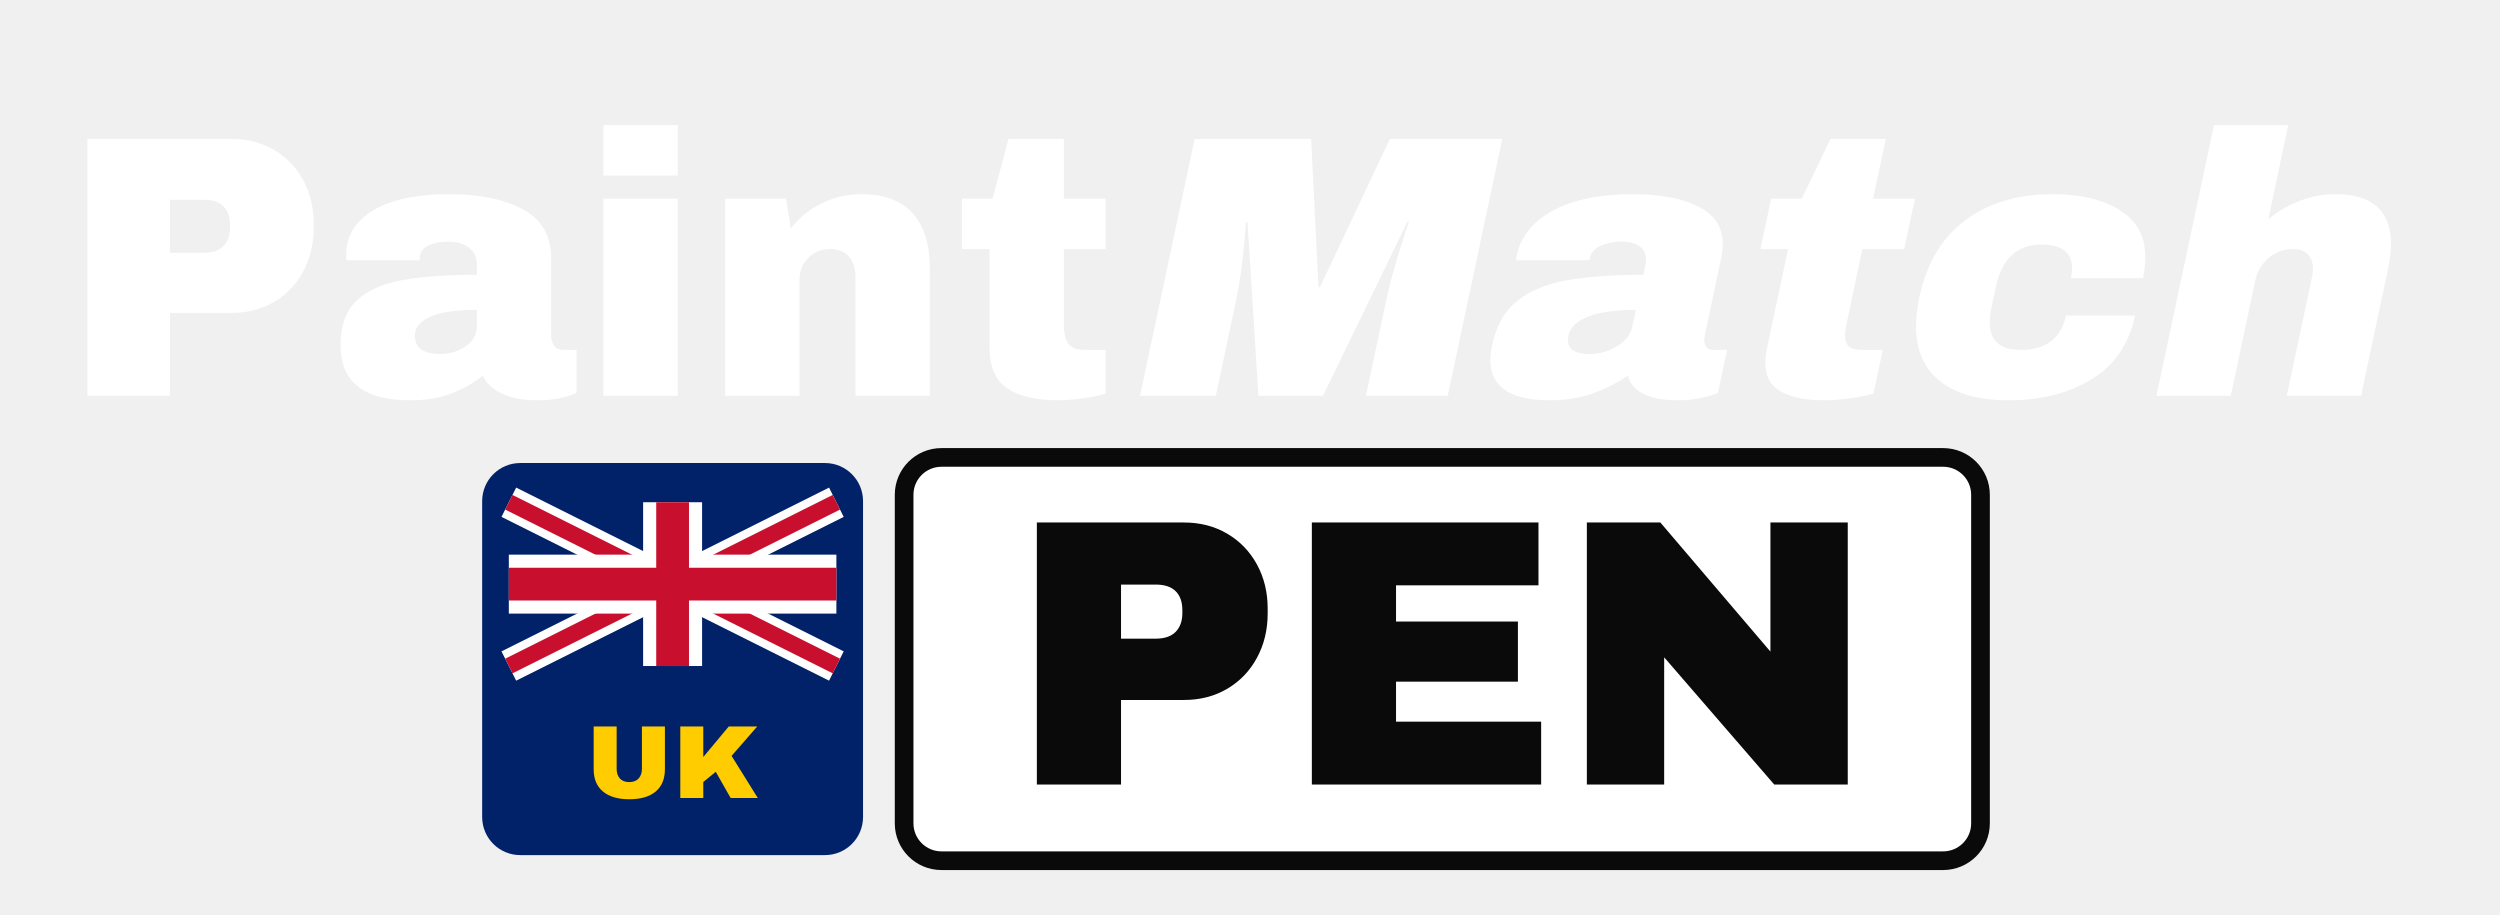
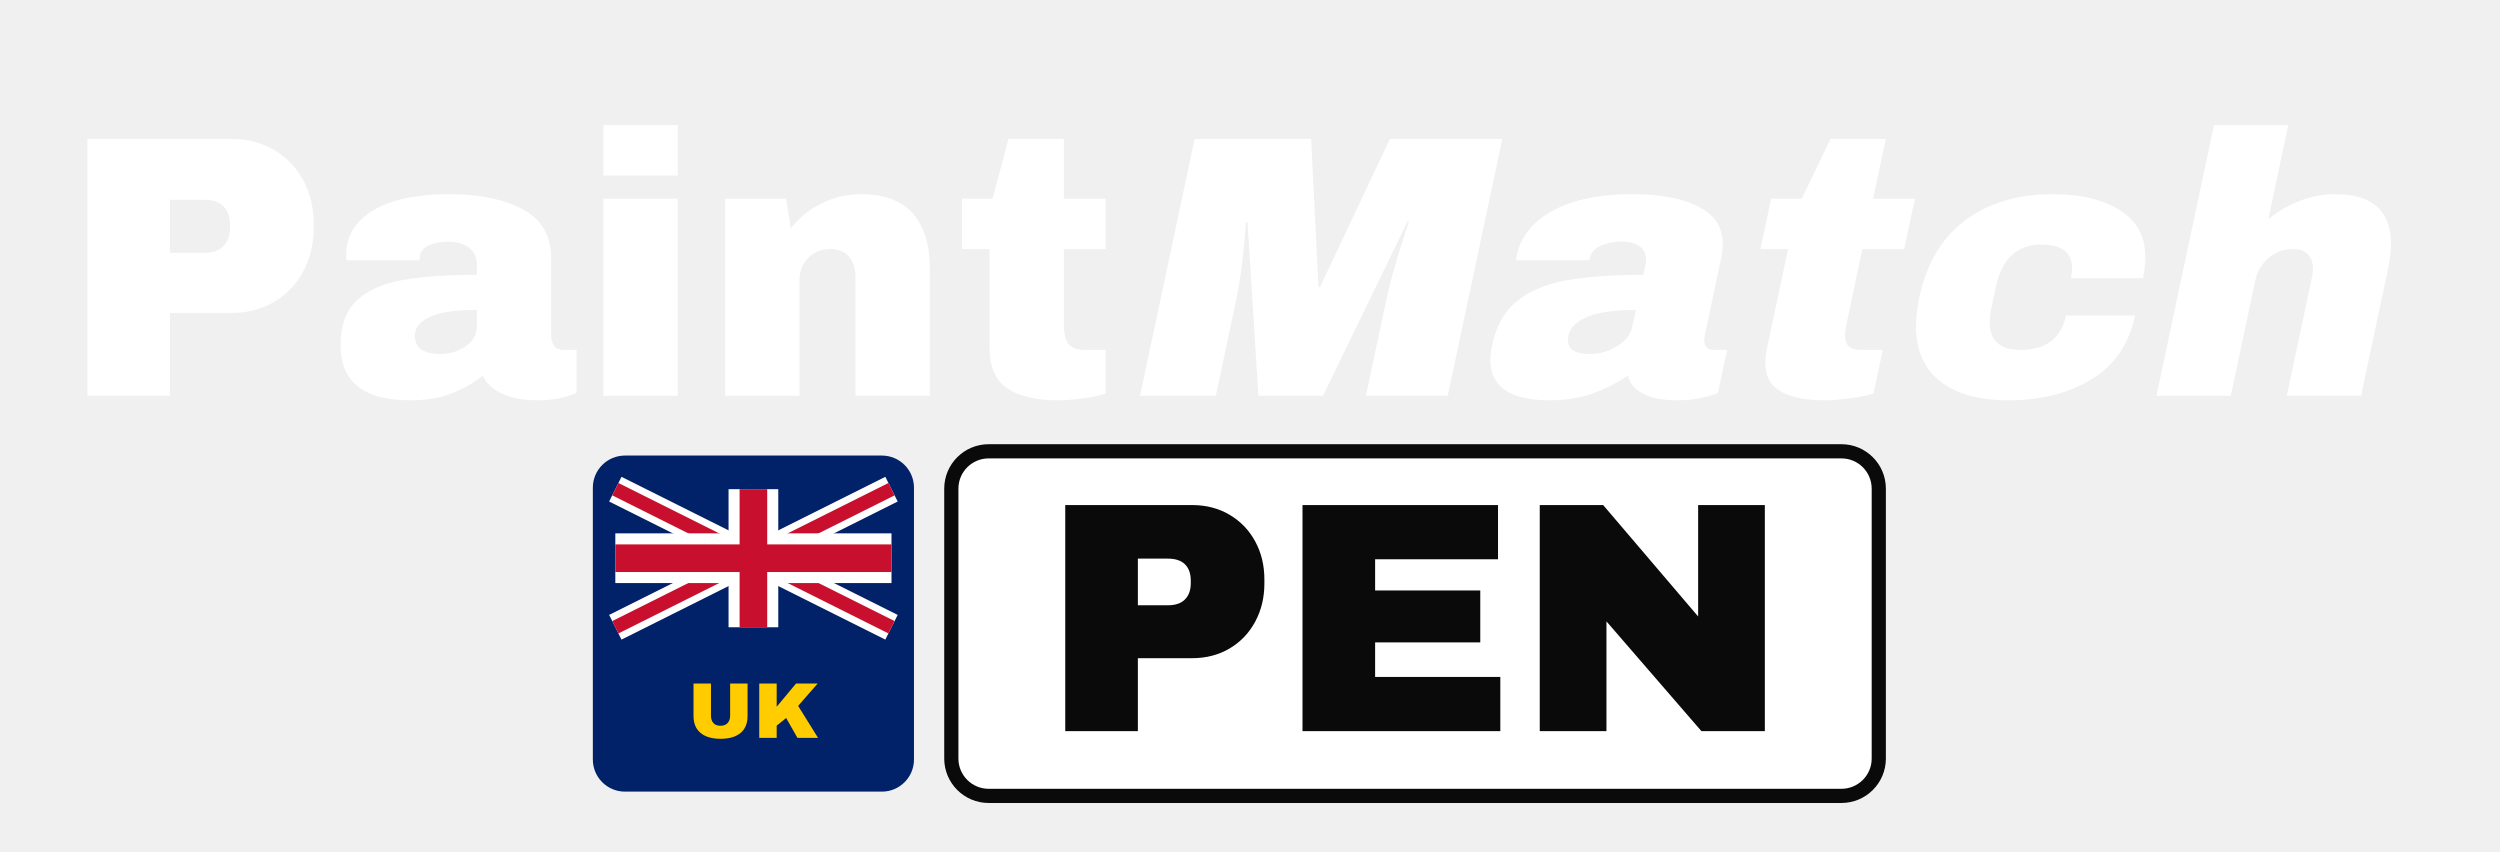
- <svg xmlns="http://www.w3.org/2000/svg" viewBox="0 0 1339.01 490.00" role="img" aria-label="PaintMatchPen">
+ <svg xmlns="http://www.w3.org/2000/svg" viewBox="0 0 1339.01 456.00" role="img" aria-label="PaintMatchPen">
  <path d="M168.0 119.6V122.2Q168.0 135.0 162.4 145.4Q156.8 155.8 146.8 161.7Q136.8 167.6 124.0 167.6H91.0V212.0H46.8V74.4H124.0Q136.8 74.4 146.8 80.3Q156.8 86.2 162.4 96.5Q168.0 106.8 168.0 119.6ZM91.0 135.4H109.2Q116.2 135.4 119.7 131.8Q123.2 128.2 123.2 122.0V120.4Q123.2 114.0 119.7 110.5Q116.2 107.0 109.2 107.0H91.0Z M295.2 138.4V179.6Q295.2 183.0 296.8 185.2Q298.4 187.4 301.6 187.4H308.8V210.4Q308.2 210.8 305.7 211.7Q303.2 212.6 298.6 213.5Q294.0 214.4 288.0 214.4Q276.4 214.4 268.9 210.9Q261.4 207.4 258.6 201.2Q251.0 207.2 241.6 210.8Q232.2 214.4 219.6 214.4Q182.4 214.4 182.4 184.8Q182.4 169.4 190.7 161.3Q199.0 153.2 214.6 150.2Q230.2 147.2 255.4 147.2V142.0Q255.4 135.8 251.1 132.6Q246.8 129.4 240.0 129.4Q233.8 129.4 229.3 131.6Q224.8 133.8 224.8 138.6V139.4H185.6Q185.4 138.4 185.4 136.6Q185.4 121.6 199.7 112.8Q214.0 104.0 240.6 104.0Q264.8 104.0 280.0 112.1Q295.2 120.2 295.2 138.4ZM222.2 179.6Q222.2 189.6 235.8 189.6Q243.6 189.6 249.5 185.4Q255.4 181.2 255.4 175.0V166.0Q238.4 166.0 230.3 169.7Q222.2 173.4 222.2 179.6Z M323.2 94.0V67.0H363.0V94.0ZM323.2 212.0V106.4H363.0V212.0Z M498 143.6V212.0H458.2V148.4Q458.2 141.6 454.7 137.5Q451.2 133.4 444.8 133.4Q437.4 133.4 432.8 138.2Q428.2 143.0 428.2 150.0V212.0H388.4V106.4H421L423.6 122.4Q429.8 114.0 439.9 109.0Q450 104.0 461.2 104.0Q479.6 104.0 488.8 114.2Q498 124.4 498 143.6Z M592.2 106.4V133.4H569.8V173.6Q569.8 180.8 572.2 184.1Q574.6 187.4 581 187.4H592.2V210.8Q587.4 212.4 579.8 213.4Q572.2 214.4 566.6 214.4Q549 214.4 539.5 208.0Q530 201.6 530 186.2V133.4H515.2V106.4H531.6L540.2 74.4H569.8V106.4Z" fill="#FFFFFF" />
  <path d="M731.6 212.0 742.143 162.4Q744.098 153.2 746.86 143.5Q749.622 133.8 751.825 127.2Q754.028 120.6 754.61 118.8H753.81L708.6 212.0H674L668.168 119.0H667.368Q667.185 120.8 666.704 127.3Q666.222 133.8 664.96 143.5Q663.698 153.2 661.743 162.4L651.2 212.0H610.6L639.848 74.4H702.248L706.171 153.8H706.971L744.448 74.4H804.648L775.4 212.0Z M921.844 138.4 913.087 179.6Q912.364 183.0 913.497 185.2Q914.629 187.4 917.829 187.4H925.029L920.14 210.4Q919.455 210.8 916.764 211.7Q914.072 212.6 909.281 213.5Q904.49 214.4 898.49 214.4Q886.89 214.4 880.134 210.9Q873.378 207.4 871.896 201.2Q863.02 207.2 852.855 210.8Q842.69 214.4 830.09 214.4Q792.89 214.4 799.182 184.8Q802.455 169.4 812.477 161.3Q822.498 153.2 838.736 150.2Q854.974 147.2 880.174 147.2L881.279 142.0Q882.597 135.8 878.977 132.6Q875.357 129.4 868.557 129.4Q862.357 129.4 857.39 131.6Q852.422 133.8 851.402 138.6L851.232 139.4H812.032Q812.044 138.4 812.427 136.6Q815.615 121.6 831.786 112.8Q847.956 104.0 874.556 104.0Q898.756 104.0 912.234 112.1Q925.713 120.2 921.844 138.4ZM840.087 179.6Q837.961 189.6 851.561 189.6Q859.361 189.6 866.154 185.4Q872.947 181.2 874.265 175.0L876.178 166.0Q859.178 166.0 850.291 169.7Q841.405 173.4 840.087 179.6Z M1025.646 106.4 1019.907 133.4H997.507L988.962 173.6Q987.432 180.8 989.13 184.1Q990.829 187.4 997.229 187.4H1008.429L1003.455 210.8Q998.315 212.4 990.502 213.4Q982.69 214.4 977.09 214.4Q959.49 214.4 951.35 208.0Q943.211 201.6 946.484 186.2L957.707 133.4H942.907L948.646 106.4H965.046L980.448 74.4H1010.048L1003.246 106.4Z M1147.791 149.0H1109.191Q1113.017 131.0 1093.417 131.0Q1073.817 131.0 1069.013 153.6L1066.59 165.0Q1061.829 187.4 1082.229 187.4Q1102.629 187.4 1106.54 169.0H1143.54Q1138.651 192.0 1120.17 203.2Q1101.69 214.4 1075.69 214.4Q1047.89 214.4 1035.066 200.4Q1022.241 186.4 1028.023 159.2Q1033.805 132.0 1052.58 118.0Q1071.356 104.0 1099.156 104.0Q1125.156 104.0 1138.897 115.1Q1152.637 126.2 1147.791 149.0Z M1250.756 104.0Q1269.156 104.0 1276.188 114.2Q1283.22 124.4 1279.139 143.6L1264.6 212.0H1224.8L1238.319 148.4Q1239.764 141.6 1237.135 137.5Q1234.507 133.4 1228.107 133.4Q1220.707 133.4 1215.087 138.2Q1209.466 143.0 1207.979 150.0L1194.8 212.0H1155L1185.821 67.0H1225.621L1214.908 117.4Q1222.668 111.0 1232.012 107.5Q1241.356 104.0 1250.756 104.0Z" fill="#FFFFFF" />
-   <rect x="258.25" y="248.00" width="204.00" height="210.00" rx="20.40" ry="20.40" fill="#012169" />
-   <line x1="272.53" y1="269.00" x2="447.97" y2="356.72" stroke="#FFF" stroke-width="17.54" />
-   <line x1="447.97" y1="269.00" x2="272.53" y2="356.72" stroke="#FFF" stroke-width="17.54" />
-   <line x1="272.53" y1="269.00" x2="447.97" y2="356.72" stroke="#C8102E" stroke-width="8.77" />
-   <line x1="447.97" y1="269.00" x2="272.53" y2="356.72" stroke="#C8102E" stroke-width="8.77" />
-   <line x1="360.25" y1="269.00" x2="360.25" y2="356.72" stroke="#FFF" stroke-width="31.58" />
-   <line x1="272.53" y1="312.86" x2="447.97" y2="312.86" stroke="#FFF" stroke-width="31.58" />
-   <line x1="360.25" y1="269.00" x2="360.25" y2="356.72" stroke="#C8102E" stroke-width="17.54" />
-   <line x1="272.53" y1="312.86" x2="447.97" y2="312.86" stroke="#C8102E" stroke-width="17.54" />
-   <path d="M337.077 428.082Q327.942 428.082 322.956 423.96Q317.971 419.838 317.971 411.983V389.089H330.281V411.816Q330.281 415.047 332.008 416.969Q333.735 418.891 337.022 418.891Q340.308 418.891 342.063 416.941Q343.817 414.991 343.817 411.816V389.089H356.128V411.983Q356.128 419.838 351.17 423.96Q346.213 428.082 337.077 428.082Z M390.33 389.089H405.593L391.834 404.853L405.872 427.413H391.333L383.367 413.376L376.683 418.835V427.413H364.372V389.089H376.683V405.466Z" fill="#FFCC00" />
-   <rect x="484.25" y="245.00" width="576.51" height="216.00" rx="20.0" ry="20.0" fill="#FFF" stroke="#0A0A0A" stroke-width="10.0" />
-   <path d="M678.97 325.952V328.604Q678.97 341.66 673.258 352.268Q667.546 362.876 657.346 368.894Q647.146 374.912 634.09 374.912H600.43V420.2H555.346V279.848H634.09Q647.146 279.848 657.346 285.866Q667.546 291.884 673.258 302.39Q678.97 312.896 678.97 325.952ZM600.43 342.068H618.994Q626.134 342.068 629.704 338.396Q633.274 334.724 633.274 328.4V326.768Q633.274 320.24 629.704 316.67Q626.134 313.1 618.994 313.1H600.43Z M702.634 279.848H824.014V313.508H747.718V332.888H812.998V365.12H747.718V386.54H825.442V420.2H702.634Z M950.29 420.2 891.334 352.064V420.2H849.922V279.848H889.294L948.25 349.004V279.848H989.662V420.2Z" fill="#0A0A0A" />
+   <rect x="317.53" y="244.00" width="172.00" height="180.00" rx="17.20" ry="17.20" fill="#012169" />
+   <line x1="329.57" y1="262.00" x2="477.49" y2="335.96" stroke="#FFF" stroke-width="14.79" />
+   <line x1="477.49" y1="262.00" x2="329.57" y2="335.96" stroke="#FFF" stroke-width="14.79" />
+   <line x1="329.57" y1="262.00" x2="477.49" y2="335.96" stroke="#C8102E" stroke-width="7.40" />
+   <line x1="477.49" y1="262.00" x2="329.57" y2="335.96" stroke="#C8102E" stroke-width="7.40" />
+   <line x1="403.53" y1="262.00" x2="403.53" y2="335.96" stroke="#FFF" stroke-width="26.63" />
+   <line x1="329.57" y1="298.98" x2="477.49" y2="298.98" stroke="#FFF" stroke-width="26.63" />
+   <line x1="403.53" y1="262.00" x2="403.53" y2="335.96" stroke="#C8102E" stroke-width="14.79" />
+   <line x1="329.57" y1="298.98" x2="477.49" y2="298.98" stroke="#C8102E" stroke-width="14.79" />
+   <path d="M385.948 395.7Q379.018 395.7 375.236 392.573Q371.453 389.446 371.453 383.488V366.119H380.793V383.361Q380.793 385.812 382.103 387.27Q383.413 388.728 385.906 388.728Q388.399 388.728 389.73 387.249Q391.062 385.77 391.062 383.361V366.119H400.401V383.488Q400.401 389.446 396.64 392.573Q392.879 395.7 385.948 395.7Z M426.348 366.119H437.927L427.489 378.078L438.138 395.193H427.109L421.066 384.544L415.995 388.685V395.193H406.655V366.119H415.995V378.543Z" fill="#FFCC00" />
+   <rect x="509.53" y="241.72" width="496.75" height="184.56" rx="20.0" ry="20.0" fill="#FFF" stroke="#0A0A0A" stroke-width="7.6" />
+   <path d="M677.208 310.288V312.576Q677.208 323.84 672.28 332.992Q667.352 342.144 658.552 347.336Q649.752 352.528 638.488 352.528H609.448V391.6H570.552V270.512H638.488Q649.752 270.512 658.552 275.704Q667.352 280.896 672.28 289.96Q677.208 299.024 677.208 310.288ZM609.448 324.192H625.464Q631.624 324.192 634.704 321.024Q637.784 317.856 637.784 312.4V310.992Q637.784 305.36 634.704 302.28Q631.624 299.2 625.464 299.2H609.448Z M697.624 270.512H802.344V299.552H736.52V316.272H792.84V344.08H736.52V362.56H803.576V391.6H697.624Z M911.288 391.6 860.424 332.816V391.6H824.696V270.512H858.664L909.528 330.176V270.512H945.256V391.6Z" fill="#0A0A0A" />
</svg>
